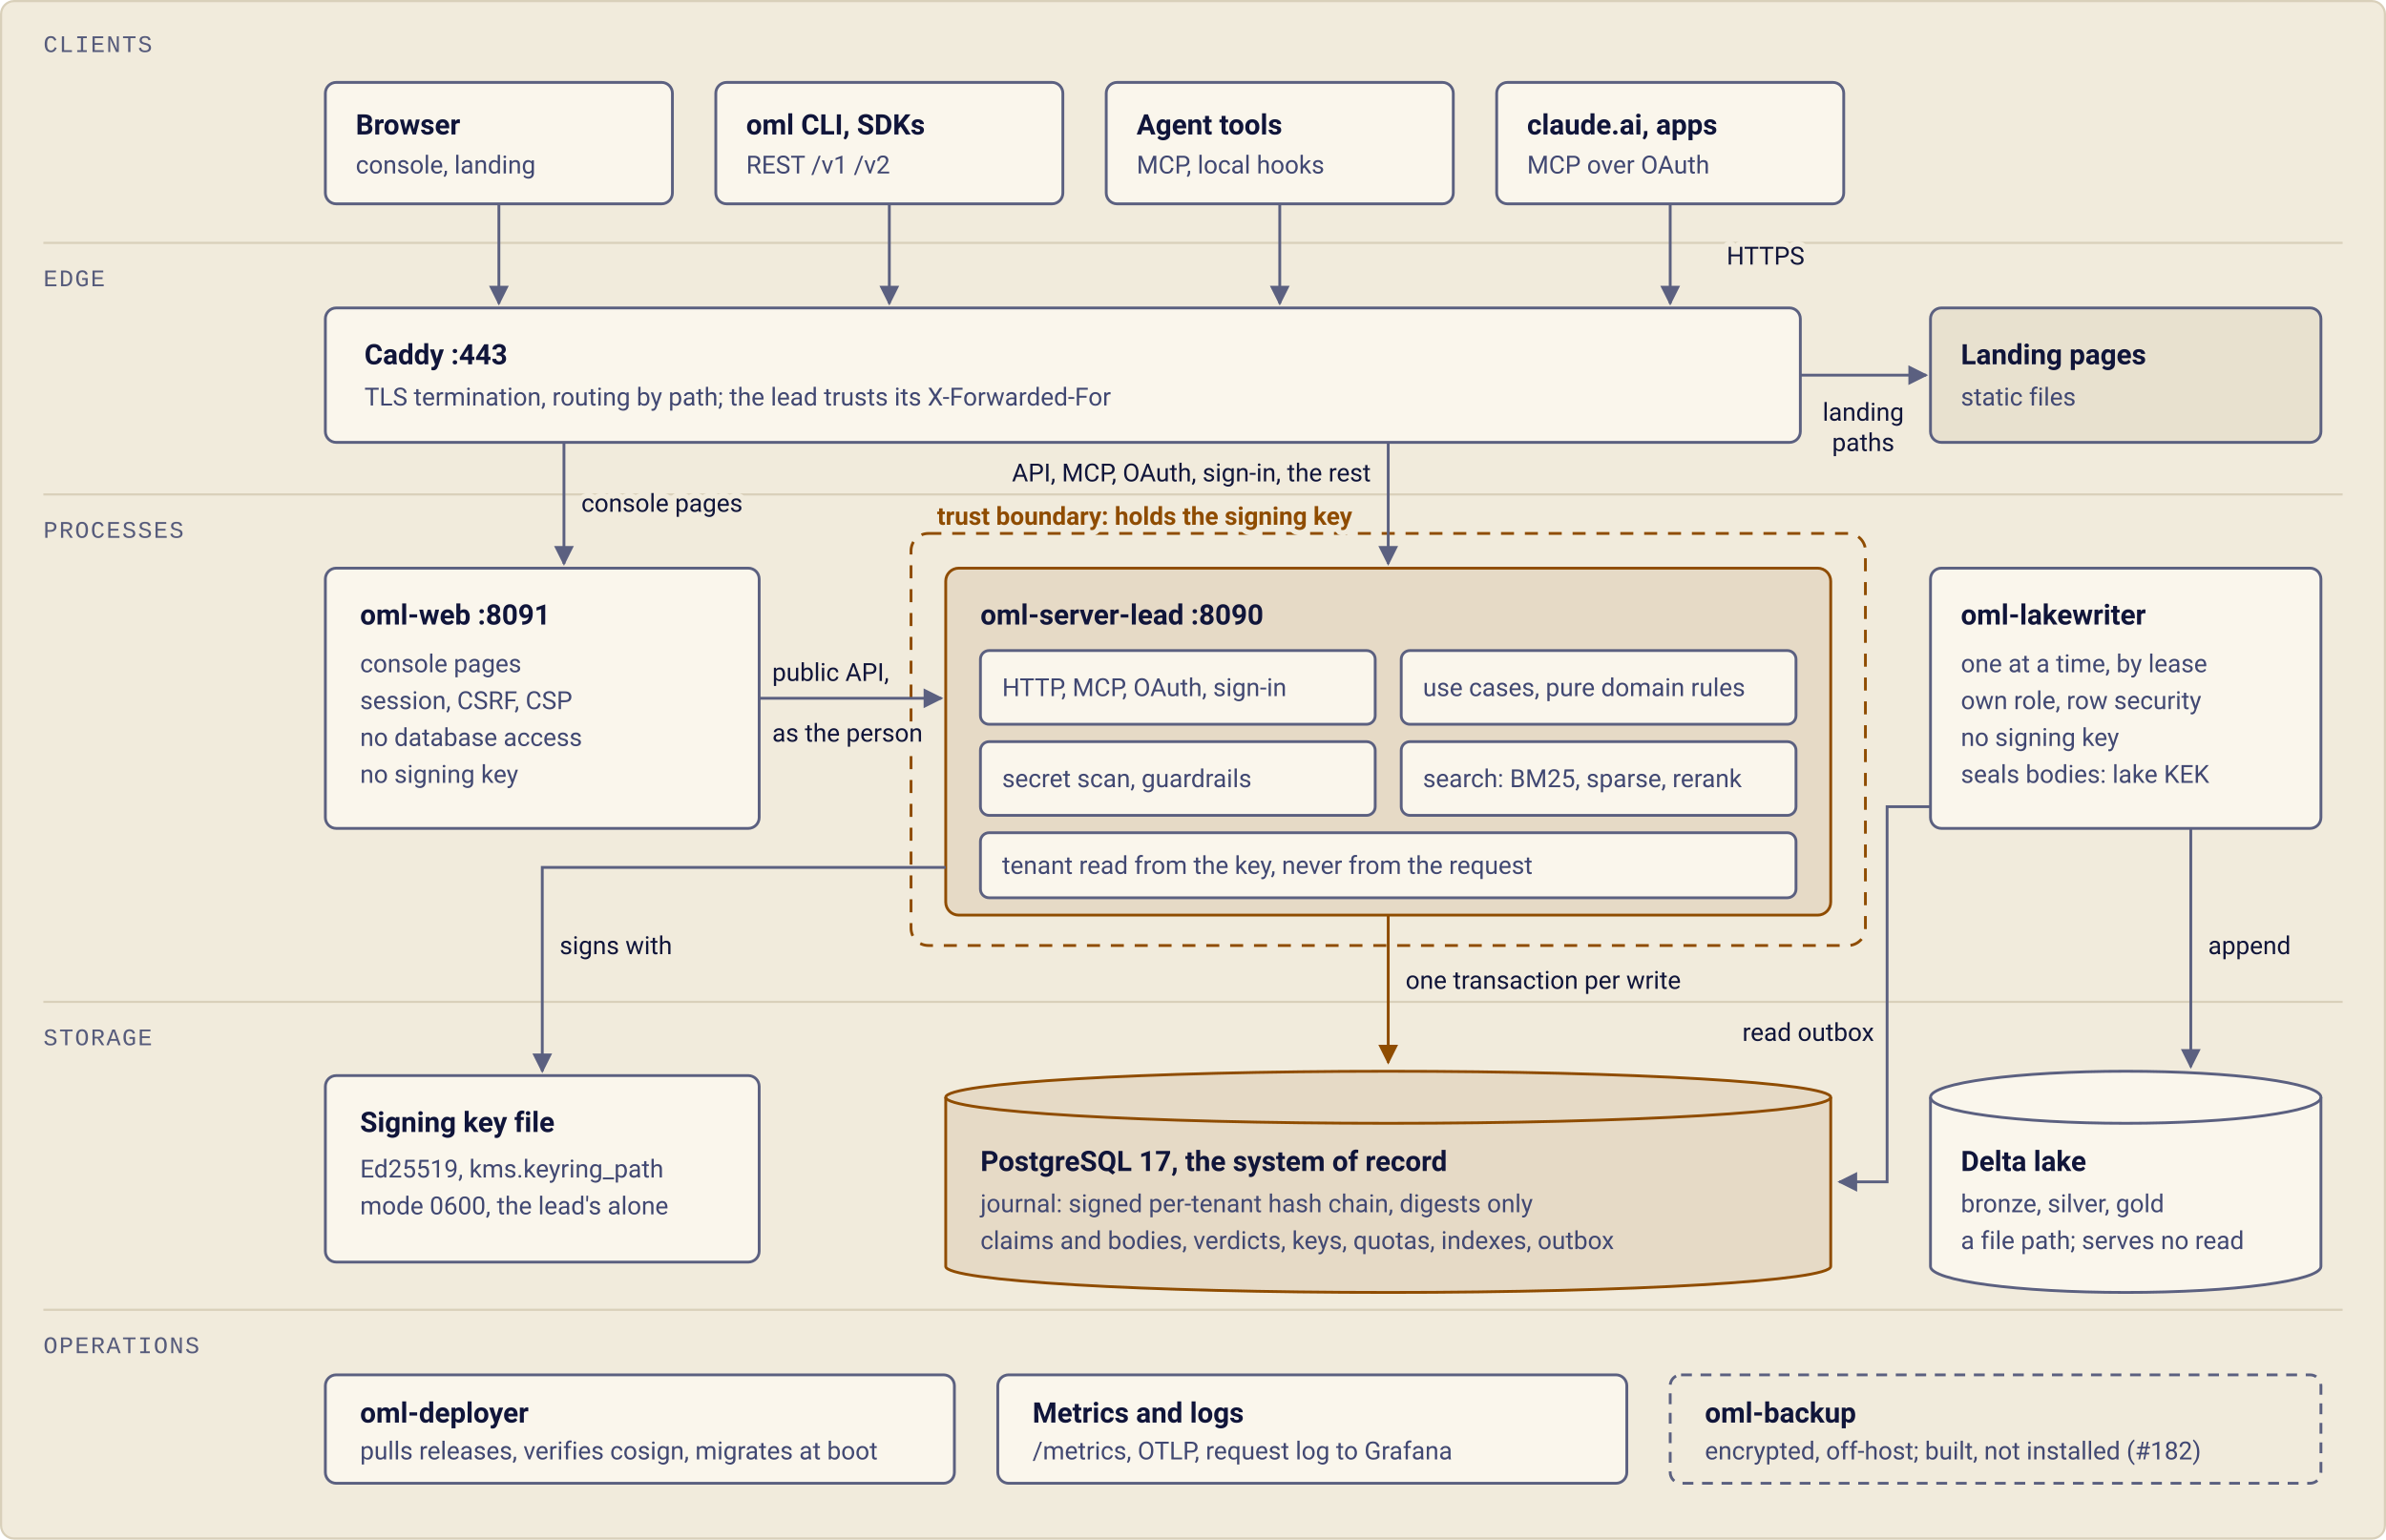
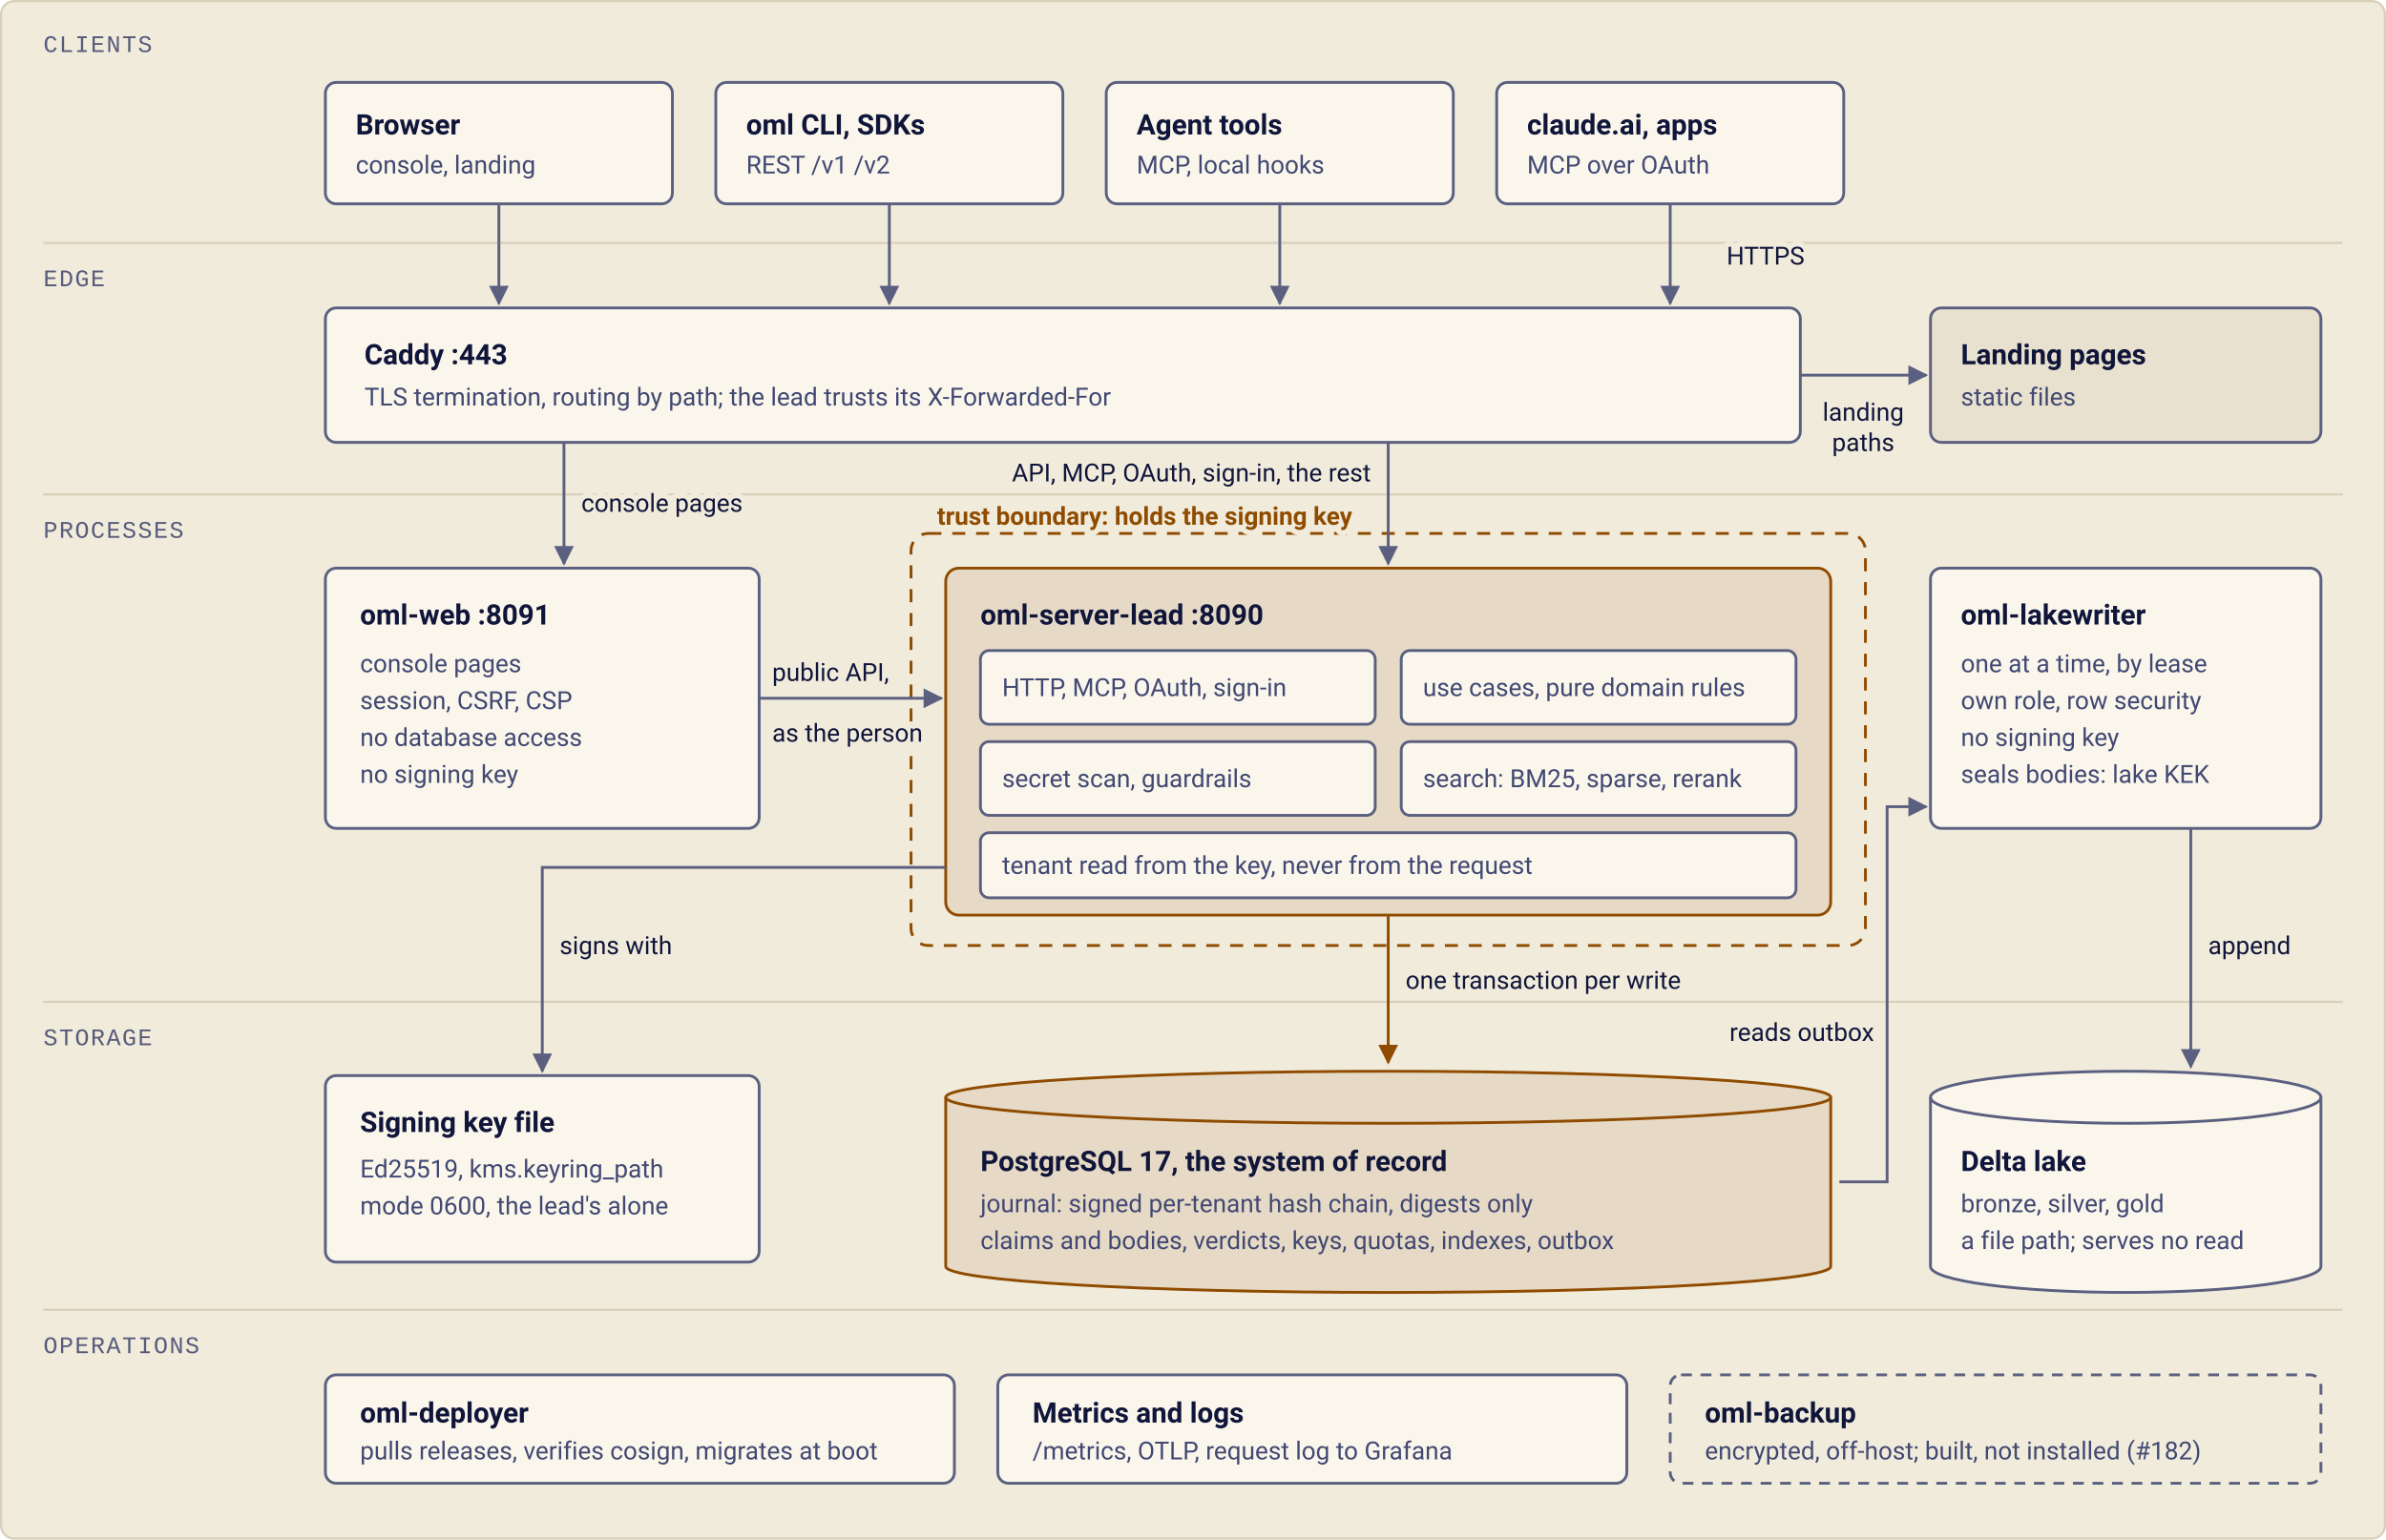
<svg xmlns="http://www.w3.org/2000/svg" width="1100" height="710" viewBox="0 0 1100 710" role="img" aria-labelledby="title desc">
  <style>
.plate{fill:#f1ebdc;stroke:#d9d0ba}
text{font-family:system-ui,-apple-system,"Segoe UI",Roboto,"Helvetica Neue",Arial,sans-serif}
.box{fill:#faf6ec;stroke:#5b6080;stroke-width:1.3}
.box.soft{fill:#e8e1cf}
.box.acc{fill:#8f4c001a;stroke:#8f4c00}
.box.plan{fill:none;stroke-dasharray:5 4}
- .box.plan.acs{stroke:#8f4c00}
+ .box.acs{stroke:#8f4c00}
.zone{fill:none;stroke:#8f4c00;stroke-width:1.3;stroke-dasharray:6 5}
.lane{fill:none;stroke:#d9d0ba;stroke-width:1}
.t{fill:#10153a;font-size:13px;font-weight:700}
.t.big{font-size:15px}
.s{fill:#414872;font-size:11.5px}
.s.hi{fill:#8f4c00;font-weight:700}
.lanet{fill:#565b7b;font-size:11px;font-family:ui-monospace,SFMono-Regular,Menlo,Consolas,"Liberation Mono",monospace;letter-spacing:.06em}
.e{fill:none;stroke:#5b6080;stroke-width:1.3}
.e.acc{stroke:#8f4c00}
.e.dash{stroke-dasharray:5 4}
.ah{fill:#5b6080}
.aha{fill:#8f4c00}
.el{fill:#10153a;font-size:11.5px;paint-order:stroke;stroke:#f1ebdc;stroke-width:5px;stroke-linejoin:round}
.step{fill:#e0922e}
.stept{fill:#1a1206;font-size:11px;font-weight:700;font-family:ui-monospace,SFMono-Regular,Menlo,Consolas,"Liberation Mono",monospace}
.acct{fill:#8f4c00;font-size:11.5px;font-weight:700;paint-order:stroke;stroke:#f1ebdc;stroke-width:5px;stroke-linejoin:round}
@media (prefers-color-scheme: dark) {
.plate{fill:#0a0d22;stroke:#262c52}
text{font-family:system-ui,-apple-system,"Segoe UI",Roboto,"Helvetica Neue",Arial,sans-serif}
.box{fill:#0e1230;stroke:#5f7fa3;stroke-width:1.3}
.box.soft{fill:#111638}
.box.acc{fill:#f6a83e24;stroke:#f6a83e}
.box.plan{fill:none;stroke-dasharray:5 4}
- .box.plan.acs{stroke:#f6a83e}
+ .box.acs{stroke:#f6a83e}
.zone{fill:none;stroke:#f6a83e;stroke-width:1.3;stroke-dasharray:6 5}
.lane{fill:none;stroke:#262c52;stroke-width:1}
.t{fill:#efe9da;font-size:13px;font-weight:700}
.t.big{font-size:15px}
.s{fill:#b7b4c6;font-size:11.5px}
.s.hi{fill:#f6a83e;font-weight:700}
.lanet{fill:#8c8fa8;font-size:11px;font-family:ui-monospace,SFMono-Regular,Menlo,Consolas,"Liberation Mono",monospace;letter-spacing:.06em}
.e{fill:none;stroke:#5f7fa3;stroke-width:1.3}
.e.acc{stroke:#f6a83e}
.e.dash{stroke-dasharray:5 4}
.ah{fill:#5f7fa3}
.aha{fill:#f6a83e}
.el{fill:#efe9da;font-size:11.5px;paint-order:stroke;stroke:#0a0d22;stroke-width:5px;stroke-linejoin:round}
.step{fill:#f6a83e}
.stept{fill:#1a1206;font-size:11px;font-weight:700;font-family:ui-monospace,SFMono-Regular,Menlo,Consolas,"Liberation Mono",monospace}
.acct{fill:#f6a83e;font-size:11.5px;font-weight:700;paint-order:stroke;stroke:#0a0d22;stroke-width:5px;stroke-linejoin:round}
}
</style>
  <defs>
    <marker id="a" viewBox="0 0 10 10" refX="9" refY="5" markerWidth="7" markerHeight="7" orient="auto-start-reverse">
      <path class="ah" d="M0 0 L10 5 L0 10 z" />
    </marker>
    <marker id="aa" viewBox="0 0 10 10" refX="9" refY="5" markerWidth="7" markerHeight="7" orient="auto-start-reverse">
      <path class="aha" d="M0 0 L10 5 L0 10 z" />
    </marker>
  </defs>
  <rect class="plate" x="0.5" y="0.5" width="1099" height="709" rx="6" />
  <line class="lane" x1="20" y1="112" x2="1080" y2="112" />
  <line class="lane" x1="20" y1="228" x2="1080" y2="228" />
  <line class="lane" x1="20" y1="462" x2="1080" y2="462" />
  <line class="lane" x1="20" y1="604" x2="1080" y2="604" />
  <text class="lanet" x="20" y="24">CLIENTS</text>
  <text class="lanet" x="20" y="132">EDGE</text>
  <text class="lanet" x="20" y="248">PROCESSES</text>
  <text class="lanet" x="20" y="482">STORAGE</text>
  <text class="lanet" x="20" y="624">OPERATIONS</text>
  <rect class="box" x="150" y="38" width="160" height="56" rx="5" />
  <text class="t" x="164" y="62">Browser</text>
  <text class="s" x="164" y="80">console, landing</text>
  <rect class="box" x="330" y="38" width="160" height="56" rx="5" />
  <text class="t" x="344" y="62">oml CLI, SDKs</text>
  <text class="s" x="344" y="80">REST /v1 /v2</text>
  <rect class="box" x="510" y="38" width="160" height="56" rx="5" />
  <text class="t" x="524" y="62">Agent tools</text>
  <text class="s" x="524" y="80">MCP, local hooks</text>
  <rect class="box" x="690" y="38" width="160" height="56" rx="5" />
  <text class="t" x="704" y="62">claude.ai, apps</text>
  <text class="s" x="704" y="80">MCP over OAuth</text>
  <rect class="box" x="150" y="142" width="680" height="62" rx="5" />
  <text class="t" x="168" y="168">Caddy  :443</text>
  <text class="s" x="168" y="187">TLS termination, routing by path; the lead trusts its X-Forwarded-For</text>
  <rect class="box soft" x="890" y="142" width="180" height="62" rx="5" />
  <text class="t" x="904" y="168">Landing pages</text>
  <text class="s" x="904" y="187">static files</text>
  <path class="e" d="M230 94 V140" marker-end="url(#a)" />
  <path class="e" d="M410 94 V140" marker-end="url(#a)" />
  <path class="e" d="M590 94 V140" marker-end="url(#a)" />
  <path class="e" d="M770 94 V140" marker-end="url(#a)" />
  <text class="el" x="796" y="122">HTTPS</text>
  <path class="e" d="M830 173 H888" marker-end="url(#a)" />
  <text class="el" x="859" y="194" text-anchor="middle">landing</text>
  <text class="el" x="859" y="208" text-anchor="middle">paths</text>
  <rect class="box" x="150" y="262" width="200" height="120" rx="5" />
  <text class="t" x="166" y="288">oml-web  :8091</text>
  <text class="s" x="166" y="310">console pages</text>
  <text class="s" x="166" y="327">session, CSRF, CSP</text>
  <text class="s" x="166" y="344">no database access</text>
  <text class="s" x="166" y="361">no signing key</text>
  <rect class="zone" x="420" y="246" width="440" height="190" rx="8" />
  <text class="acct" x="432" y="242">trust boundary: holds the signing key</text>
  <rect class="box acc" x="436" y="262" width="408" height="160" rx="6" />
  <text class="t" x="452" y="288">oml-server-lead  :8090</text>
  <rect class="box" x="452" y="300" width="182" height="34" rx="4" />
  <text class="s" x="462" y="321">HTTP, MCP, OAuth, sign-in</text>
  <rect class="box" x="646" y="300" width="182" height="34" rx="4" />
  <text class="s" x="656" y="321">use cases, pure domain rules</text>
  <rect class="box" x="452" y="342" width="182" height="34" rx="4" />
  <text class="s" x="462" y="363">secret scan, guardrails</text>
  <rect class="box" x="646" y="342" width="182" height="34" rx="4" />
  <text class="s" x="656" y="363">search: BM25, sparse, rerank</text>
  <rect class="box" x="452" y="384" width="376" height="30" rx="4" />
  <text class="s" x="462" y="403">tenant read from the key, never from the request</text>
  <rect class="box" x="890" y="262" width="180" height="120" rx="5" />
  <text class="t" x="904" y="288">oml-lakewriter</text>
  <text class="s" x="904" y="310">one at a time, by lease</text>
  <text class="s" x="904" y="327">own role, row security</text>
  <text class="s" x="904" y="344">no signing key</text>
  <text class="s" x="904" y="361">seals bodies: lake KEK</text>
  <path class="e" d="M260 204 V260" marker-end="url(#a)" />
  <text class="el" x="268" y="236">console pages</text>
  <path class="e" d="M640 204 V260" marker-end="url(#a)" />
  <text class="el" x="632" y="222" text-anchor="end">API, MCP, OAuth, sign-in, the rest</text>
  <path class="e" d="M350 322 H434" marker-end="url(#a)" />
  <text class="el" x="356" y="314">public API,</text>
  <text class="el" x="356" y="342">as the person</text>
  <rect class="box" x="150" y="496" width="200" height="86" rx="5" />
  <text class="t" x="166" y="522">Signing key file</text>
  <text class="s" x="166" y="543">Ed25519, kms.keyring_path</text>
  <text class="s" x="166" y="560">mode 0600, the lead's alone</text>
  <path class="box acc" d="M436 506 a204 12 0 0 1 408 0 v78 a204 12 0 0 1 -408 0 z" />
  <path class="e acc" d="M436 506 a204 12 0 0 0 408 0" />
  <text class="t" x="452" y="540">PostgreSQL 17, the system of record</text>
  <text class="s" x="452" y="559">journal: signed per-tenant hash chain, digests only</text>
  <text class="s" x="452" y="576">claims and bodies, verdicts, keys, quotas, indexes, outbox</text>
  <path class="box" d="M890 506 a90 12 0 0 1 180 0 v78 a90 12 0 0 1 -180 0 z" />
  <path class="e" d="M890 506 a90 12 0 0 0 180 0" />
  <text class="t" x="904" y="540">Delta lake</text>
  <text class="s" x="904" y="559">bronze, silver, gold</text>
  <text class="s" x="904" y="576">a file path; serves no read</text>
  <path class="e acc" d="M640 422 V490" marker-end="url(#aa)" />
  <text class="el" x="648" y="456">one transaction per write</text>
  <path class="e" d="M436 400 H250 V494" marker-end="url(#a)" />
  <text class="el" x="258" y="440">signs with</text>
  <path class="e" d="M1010 382 V492" marker-end="url(#a)" />
  <text class="el" x="1018" y="440">append</text>
-   <path class="e" d="M890 372 H870 V545 H848" marker-end="url(#a)" />
-   <text class="el" x="864" y="480" text-anchor="end">read outbox</text>
+   <path class="e" d="M848 545 H870 V372 H888" marker-end="url(#a)" />
+   <text class="el" x="864" y="480" text-anchor="end">reads outbox</text>
  <rect class="box" x="150" y="634" width="290" height="50" rx="5" />
  <text class="t" x="166" y="656">oml-deployer</text>
  <text class="s" x="166" y="673">pulls releases, verifies cosign, migrates at boot</text>
  <rect class="box" x="460" y="634" width="290" height="50" rx="5" />
  <text class="t" x="476" y="656">Metrics and logs</text>
  <text class="s" x="476" y="673">/metrics, OTLP, request log to Grafana</text>
  <rect class="box plan" x="770" y="634" width="300" height="50" rx="5" />
  <text class="t" x="786" y="656">oml-backup</text>
  <text class="s" x="786" y="673">encrypted, off-host; built, not installed (#182)</text>
</svg>
